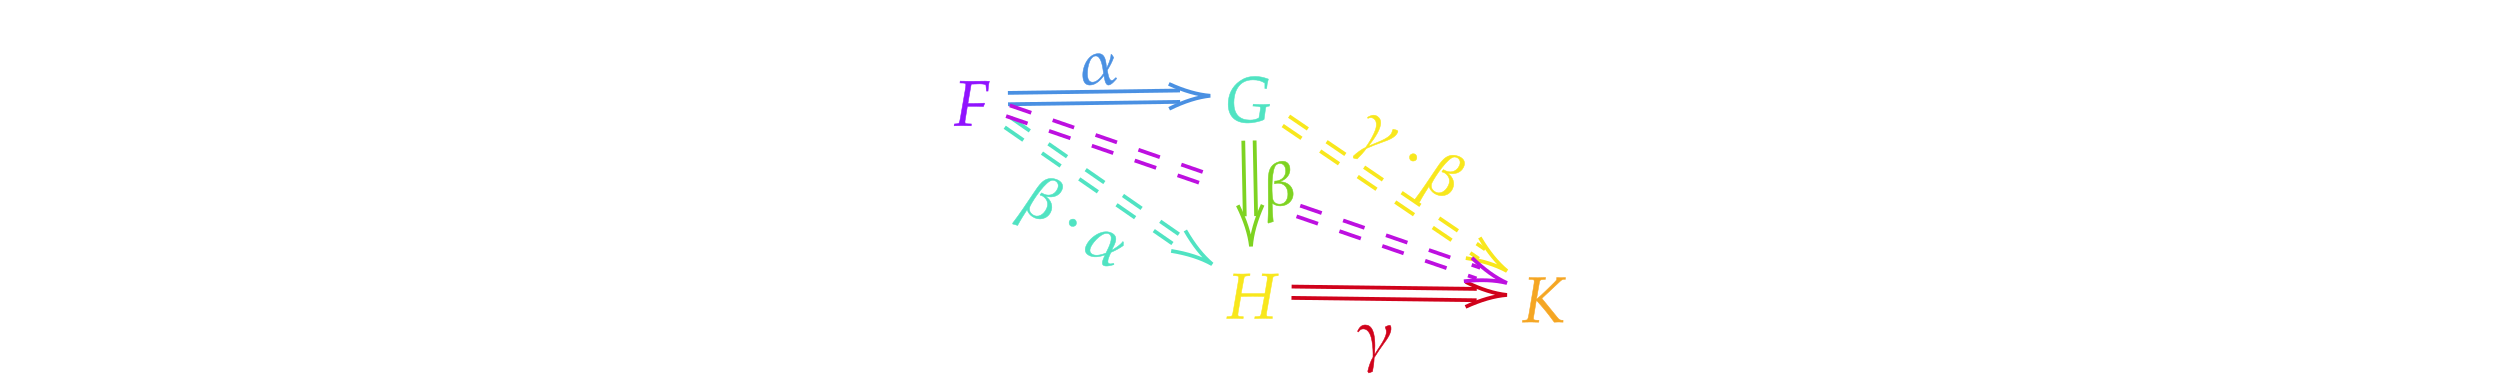
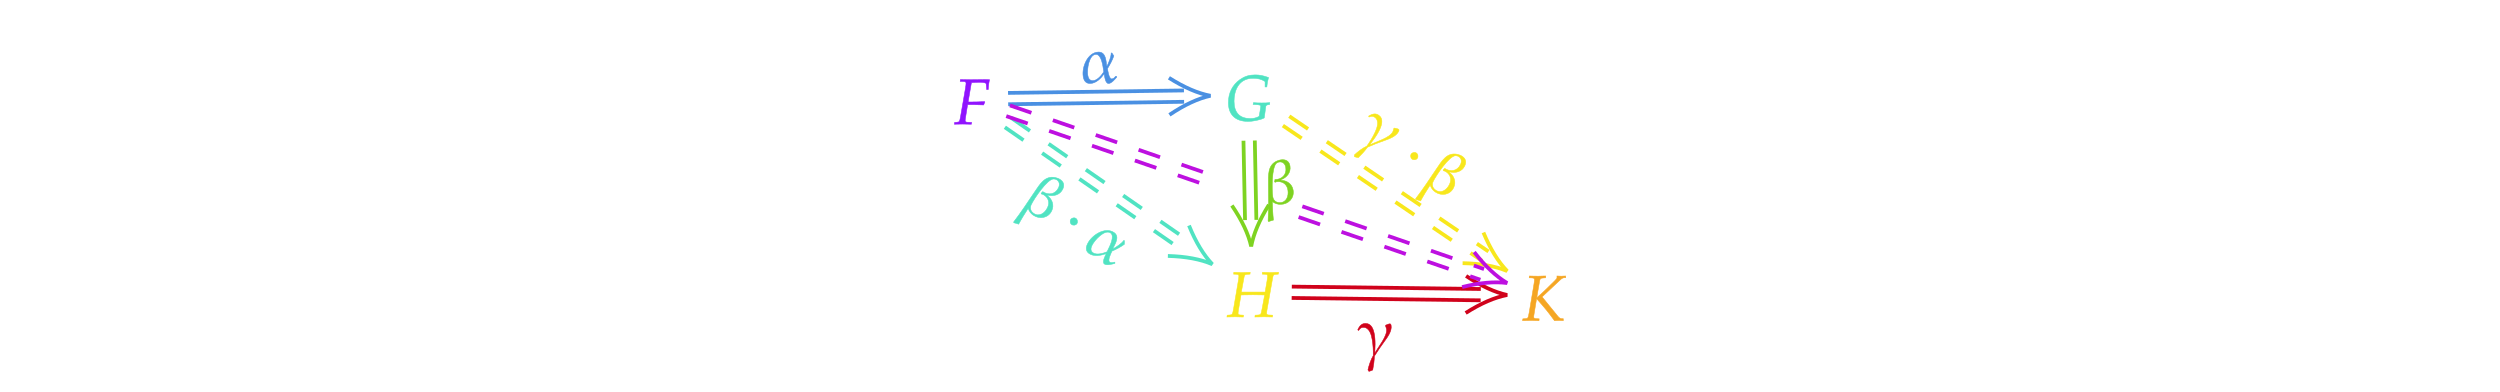
- <svg xmlns="http://www.w3.org/2000/svg" x="0" y="0" width="661.533" height="103.7" style="         width:661.533px;         height:103.7px;         background: transparent;         fill: none; ">
+ <svg xmlns="http://www.w3.org/2000/svg" x="0" y="0" width="661.433" height="103.6" style="         width:661.433px;         height:103.6px;         background: transparent;         fill: none; ">
  <svg class="role-diagram-draw-area">
    <g class="shapes-region" style="stroke: black; fill: none;">
      <g />
    </g>
    <g>
      <g class="connection-group">
        <g class="arrow-line">
-           <path class="connection real" stroke-dasharray="" d="  M266.7,24.58 L312.24,23.95 M266.74,27.58 L312.28,26.95" style="stroke: rgb(74, 144, 226); stroke-opacity: 1; stroke-width: 1px; fill: none; fill-opacity: 1;" />
+           <path class="connection real" stroke-dasharray="" d="  M266.7,24.58 L313.24,23.93 M266.74,27.58 L313.28,26.93" style="stroke: rgb(74, 144, 226); stroke-opacity: 1; stroke-width: 1px; fill: none; fill-opacity: 1;" />
          <g stroke="rgb(74,144,226)" stroke-opacity="1" transform="matrix(-0.9999049,0.01378766,-0.01378766,-0.9999049,320.263,25.33784)" style="stroke: rgb(74, 144, 226); stroke-width: 1px;">
-             <path d=" M10.93,-3.29 Q4.96,-0.45 0,0 Q4.96,0.45 10.93,3.29" />
+             <path d=" M10.93,-4.9 Q4.96,-1 0,0 Q4.96,1 10.93,4.9" />
+           </g>
+         </g>
+       </g>
+       <g class="connection-group">
+         <g class="arrow-line group-selected">
+           <path class="connection group-selected real" stroke-dasharray="" d="  M331.99,37.17 L332.4,58.17 M328.99,37.23 L329.4,58.23" style="stroke: rgb(126, 211, 33); stroke-opacity: 1; stroke-width: 1px; fill: none; fill-opacity: 1;" />
+           <g stroke="rgb(126,211,33)" stroke-opacity="1" transform="matrix(-0.01919744,-0.9998157,0.9998157,-0.01919744,331.0322,65.2)" style="stroke: rgb(126, 211, 33); stroke-width: 1px;">
+             <path d=" M10.93,-4.9 Q4.96,-1 0,0 Q4.96,1 10.93,4.9" />
+           </g>
+         </g>
+       </g>
+       <g class="connection-group">
+         <g class="arrow-line group-selected">
+           <path class="connection group-selected real" stroke-dasharray="6 6" d="  M267.57,31.21 L315.87,64.7 M265.86,33.67 L314.16,67.16" style="stroke: rgb(80, 227, 194); stroke-opacity: 1; stroke-width: 1px; fill: none; fill-opacity: 1;" />
+           <g stroke="rgb(80,227,194)" stroke-opacity="1" transform="matrix(-0.8217464,-0.5698533,0.5698533,-0.8217464,320.763,69.91886)" style="stroke: rgb(80, 227, 194); stroke-width: 1px;">
+             <path d=" M10.93,-4.9 Q4.96,-1 0,0 Q4.96,1 10.93,4.9" />
          </g>
        </g>
      </g>
      <g class="connection-group">
        <g class="arrow-line">
-           <path class="connection real" stroke-dasharray="" d="  M331.99,37.17 L332.38,57.17 M328.99,37.23 L329.38,57.23" style="stroke: rgb(126, 211, 33); stroke-opacity: 1; stroke-width: 1px; fill: none; fill-opacity: 1;" />
-           <g stroke="rgb(126,211,33)" stroke-opacity="1" transform="matrix(-0.01919744,-0.9998157,0.9998157,-0.01919744,331.0322,65.2)" style="stroke: rgb(126, 211, 33); stroke-width: 1px;">
-             <path d=" M10.93,-3.29 Q4.96,-0.45 0,0 Q4.96,0.45 10.93,3.29" />
+           <path class="connection real" stroke-dasharray="" d="  M341.78,75.83 L391.78,76.46 M341.74,78.83 L391.74,79.46" style="stroke: rgb(208, 2, 27); stroke-opacity: 1; stroke-width: 1px; fill: none; fill-opacity: 1;" />
+           <g stroke="rgb(208,2,27)" stroke-opacity="1" transform="matrix(-0.999921,-0.01256604,0.01256604,-0.999921,398.763,78.04741)" style="stroke: rgb(208, 2, 27); stroke-width: 1px;">
+             <path d=" M10.93,-4.9 Q4.96,-1 0,0 Q4.96,1 10.93,4.9" />
          </g>
        </g>
      </g>
      <g class="connection-group">
        <g class="arrow-line">
-           <path class="connection real" stroke-dasharray="6 6" d="  M267.57,31.21 L315.04,64.13 M265.86,33.67 L313.33,66.59" style="stroke: rgb(80, 227, 194); stroke-opacity: 1; stroke-width: 1px; fill: none; fill-opacity: 1;" />
-           <g stroke="rgb(80,227,194)" stroke-opacity="1" transform="matrix(-0.8217464,-0.5698533,0.5698533,-0.8217464,320.763,69.91886)" style="stroke: rgb(80, 227, 194); stroke-width: 1px;">
-             <path d=" M10.93,-3.29 Q4.96,-0.45 0,0 Q4.96,0.45 10.93,3.29" />
+           <path class="connection real" stroke-dasharray="6 6" d="  M341.11,30.75 L393.81,66.54 M339.42,33.23 L392.13,69.02" style="stroke: rgb(248, 231, 28); stroke-opacity: 1; stroke-width: 1px; fill: none; fill-opacity: 1;" />
+           <g stroke="rgb(248,231,28)" stroke-opacity="1" transform="matrix(-0.8272767,-0.5617946,0.5617946,-0.8272767,398.763,71.7156)" style="stroke: rgb(248, 231, 28); stroke-width: 1px;">
+             <path d=" M10.93,-4.9 Q4.96,-1 0,0 Q4.96,1 10.93,4.9" />
          </g>
        </g>
      </g>
      <g class="connection-group">
-         <g class="arrow-line">
-           <path class="connection real" stroke-dasharray="" d="  M341.78,75.83 L390.78,76.45 M341.74,78.83 L390.74,79.45" style="stroke: rgb(208, 2, 27); stroke-opacity: 1; stroke-width: 1px; fill: none; fill-opacity: 1;" />
-           <g stroke="rgb(208,2,27)" stroke-opacity="1" transform="matrix(-0.999921,-0.01256604,0.01256604,-0.999921,398.763,78.04741)" style="stroke: rgb(208, 2, 27); stroke-width: 1px;">
-             <path d=" M10.93,-3.29 Q4.96,-0.45 0,0 Q4.96,0.45 10.93,3.29" />
-           </g>
-         </g>
-       </g>
-       <g class="connection-group">
-         <g class="arrow-line">
-           <path class="connection real" stroke-dasharray="6 6" d="  M341.11,30.75 L392.99,65.98 M339.42,33.23 L391.3,68.46" style="stroke: rgb(248, 231, 28); stroke-opacity: 1; stroke-width: 1px; fill: none; fill-opacity: 1;" />
-           <g stroke="rgb(248,231,28)" stroke-opacity="1" transform="matrix(-0.8272767,-0.5617946,0.5617946,-0.8272767,398.763,71.7156)" style="stroke: rgb(248, 231, 28); stroke-width: 1px;">
-             <path d=" M10.93,-3.29 Q4.96,-0.45 0,0 Q4.96,0.45 10.93,3.29" />
-           </g>
-         </g>
-       </g>
-       <g class="connection-group">
-         <g class="arrow-line">
-           <path class="connection real" stroke-dasharray="6 6" d="  M267.21,27.89 L322.32,46.91 M344.06,54.42 L391.69,70.86 M266.23,30.72 L321.34,49.75 M343.08,57.25 L390.71,73.69" style="stroke: rgb(189, 16, 224); stroke-opacity: 1; stroke-width: 1px; fill: none; fill-opacity: 1;" />
+         <g class="arrow-line group-selected">
+           <path class="connection group-selected real" stroke-dasharray="6 6" d="  M267.21,27.89 L322.82,47.08 M344.56,54.59 L392.64,71.19 M266.23,30.72 L321.84,49.92 M343.58,57.43 L391.66,74.02" style="stroke: rgb(189, 16, 224); stroke-opacity: 1; stroke-width: 1px; fill: none; fill-opacity: 1;" />
          <g stroke="rgb(189,16,224)" stroke-opacity="1" transform="matrix(-0.9452911,-0.3262282,0.3262282,-0.9452911,398.763,74.88739)" style="stroke: rgb(189, 16, 224); stroke-width: 1px;">
-             <path d=" M10.93,-3.29 Q4.96,-0.45 0,0 Q4.96,0.45 10.93,3.29" />
+             <path d=" M10.93,-4.9 Q4.96,-1 0,0 Q4.96,1 10.93,4.9" />
          </g>
        </g>
      </g>
    </g>
    <g />
    <g />
  </svg>
  <svg width="660" height="102.167" style="width:660px;height:102.167px;font-family:Asana-Math, Asana;background:transparent;">
    <g>
      <g>
        <g>
-           <g transform="matrix(1,0,0,1,252.4833,33.23334)">
+           <g transform="matrix(1,0,0,1,252.5,32.81668)">
            <path transform="matrix(0.017,0,0,-0.017,0,0)" d="M286 646L392 650C454 650 494 641 495 626L503 537L527 537C530 600 537 651 548 689C526 691 498 692 481 692L440 691L275 689L246 689C221 689 181 690 143 691L94 692L91 664L147 662C171 661 182 652 182 635C182 621 178 589 173 559L98 125C81 33 81 32 40 28L4 25L0 -3L34 -2C74 -1 106 0 127 0C145 0 174 -1 213 -2L265 -3L268 25L204 28C177 29 168 37 168 57C168 63 169 74 170 78L206 301L323 301C350 301 381 300 429 298L455 297L474 342L470 349C389 345 329 343 251 343L214 343L260 614C263 630 264 635 269 646Z" stroke="rgb(144,19,254)" stroke-opacity="1" stroke-width="8" fill="rgb(144,19,254)" fill-opacity="1" />
          </g>
        </g>
      </g>
    </g>
    <g>
      <g>
        <g>
-           <g transform="matrix(1,0,0,1,324.15,32.23334)">
+           <g transform="matrix(1,0,0,1,324.15,31.81668)">
            <path transform="matrix(0.017,0,0,-0.017,0,0)" d="M434 653C511 653 565 639 621 603L621 519L648 519C653 576 661 619 675 665C592 695 535 706 466 706C374 706 301 683 229 632C112 548 50 424 50 274C50 87 159 -18 355 -18C412 -21 559 6 608 37C628 193 632 216 633 219C635 228 647 238 660 240L692 246L694 274C655 270 620 269 569 269C518 269 482 270 440 274L435 246L469 244C544 240 553 236 553 212C553 197 533 84 528 60C483 36 444 27 390 27C224 27 138 120 138 297C138 443 197 653 434 653Z" stroke="rgb(80,227,194)" stroke-opacity="1" stroke-width="8" fill="rgb(80,227,194)" fill-opacity="1" />
          </g>
        </g>
      </g>
    </g>
    <g>
      <g>
        <g>
-           <g transform="matrix(1,0,0,1,285.7667,22.23334)">
+           <g transform="matrix(1,0,0,1,285.7667,21.81668)">
            <path transform="matrix(0.017,0,0,-0.017,0,0)" d="M562 97L555 97C539 79 520 55 493 55C448 55 432 184 426 216C465 278 500 343 525 413C516 428 506 444 495 459L484 459C482 391 447 315 421 257L414 260C403 337 401 473 289 473C121 473 24 243 48 93C57 33 86 -16 154 -16C246 -16 324 64 372 131L375 128C381 95 392 -16 443 -16C489 -16 545 54 571 84C570 91 567 94 562 97ZM368 164C334 113 268 28 197 28C144 28 126 70 119 115C105 202 138 437 247 437C334 437 355 252 364 192Z" stroke="rgb(74,144,226)" stroke-opacity="1" stroke-width="8" fill="rgb(74,144,226)" fill-opacity="1" />
          </g>
        </g>
      </g>
    </g>
    <g>
      <g>
        <g>
-           <g transform="matrix(1,0,0,1,324.6667,84.23334)">
+           <g transform="matrix(1,0,0,1,324.6666,83.81668)">
            <path transform="matrix(0.017,0,0,-0.017,0,0)" d="M221 385L263 613C270 652 277 658 314 661L356 664L359 692L335 692L245 689C229 689 211 689 168 690L104 692L101 664L148 662C172 661 183 653 183 635C183 621 179 590 174 559L100 125C83 33 82 32 42 28L1 25L-3 -3L39 -2C87 -1 110 0 129 0L226 -3L252 -3L255 25L206 28C179 30 170 37 170 58C170 67 171 74 174 93L216 340L277 341C339 342 381 343 400 343C419 343 460 342 523 341L584 340L544 125C535 76 528 48 523 42C519 34 508 30 486 28L436 25L432 -3L488 -2C532 -1 562 0 573 0C589 0 620 -1 663 -2L705 -3L708 25L650 28C624 29 614 37 614 58C614 67 615 76 618 93L710 613C717 652 723 657 761 661L797 664L800 692L784 692L693 689C678 689 657 689 613 690L550 692L547 664L595 662C619 661 630 653 630 635C630 621 626 589 621 559L591 385Z" stroke="rgb(248,231,28)" stroke-opacity="1" stroke-width="8" fill="rgb(248,231,28)" fill-opacity="1" />
          </g>
        </g>
      </g>
    </g>
    <g>
      <g>
        <g>
-           <g transform="matrix(1,0,0,1,334.35,54.23334)">
+           <g transform="matrix(1,0,0,1,334.35,53.81668)">
            <path transform="matrix(0.017,0,0,-0.017,0,0)" d="M458 205C443 301 360 358 269 360L268 369C355 400 426 479 409 581C399 644 360 680 296 680C265 680 236 673 208 661C58 595 73 439 73 289C74 102 79 -87 68 -273L77 -283C101 -274 125 -265 151 -259C140 -162 137 -66 134 29C172 -2 217 -15 261 -15C382 -15 478 80 458 205ZM376 208C391 115 355 12 249 12C192 12 150 45 141 103C125 205 122 573 202 629C217 640 235 646 254 646C306 646 336 606 343 558C361 446 280 371 174 371C173 359 172 347 168 337L177 329C192 336 207 339 224 339C306 339 363 291 376 208Z" stroke="rgb(126,211,33)" stroke-opacity="1" stroke-width="8" fill="rgb(126,211,33)" fill-opacity="1" />
          </g>
        </g>
      </g>
    </g>
    <g transform="matrix(0.8249162,0.565255,-0.565255,0.8249162,82.39195,-151.601)">
      <g>
        <g>
-           <g transform="matrix(1,0,0,1,271,64.23334)">
+           <g transform="matrix(1,0,0,1,271,63.81668)">
            <path transform="matrix(0.017,0,0,-0.017,0,0)" d="M458 205C443 301 360 358 269 360L268 369C355 400 426 479 409 581C399 644 360 680 296 680C265 680 236 673 208 661C58 595 73 439 73 289C74 102 79 -87 68 -273L77 -283C101 -274 125 -265 151 -259C140 -162 137 -66 134 29C172 -2 217 -15 261 -15C382 -15 478 80 458 205ZM376 208C391 115 355 12 249 12C192 12 150 45 141 103C125 205 122 573 202 629C217 640 235 646 254 646C306 646 336 606 343 558C361 446 280 371 174 371C173 359 172 347 168 337L177 329C192 336 207 339 224 339C306 339 363 291 376 208Z" stroke="rgb(80,227,194)" stroke-opacity="1" stroke-width="8" fill="rgb(80,227,194)" fill-opacity="1" />
          </g>
        </g>
        <g>
-           <g transform="matrix(1,0,0,1,283.1,64.23334)">
+           <g transform="matrix(1,0,0,1,283.1,63.81668)">
            <path transform="matrix(0.017,0,0,-0.017,0,0)" d="M124 319C94 319 67 291 67 261C67 231 94 203 123 203C155 203 183 230 183 260C183 291 155 319 124 319Z" stroke="rgb(80,227,194)" stroke-opacity="1" stroke-width="8" fill="rgb(80,227,194)" fill-opacity="1" />
          </g>
        </g>
        <g>
-           <g transform="matrix(1,0,0,1,290.7333,64.23334)">
+           <g transform="matrix(1,0,0,1,290.7333,63.81668)">
            <path transform="matrix(0.017,0,0,-0.017,0,0)" d="M562 97L555 97C539 79 520 55 493 55C448 55 432 184 426 216C465 278 500 343 525 413C516 428 506 444 495 459L484 459C482 391 447 315 421 257L414 260C403 337 401 473 289 473C121 473 24 243 48 93C57 33 86 -16 154 -16C246 -16 324 64 372 131L375 128C381 95 392 -16 443 -16C489 -16 545 54 571 84C570 91 567 94 562 97ZM368 164C334 113 268 28 197 28C144 28 126 70 119 115C105 202 138 437 247 437C334 437 355 252 364 192Z" stroke="rgb(80,227,194)" stroke-opacity="1" stroke-width="8" fill="rgb(80,227,194)" fill-opacity="1" />
          </g>
        </g>
      </g>
    </g>
    <g>
      <g>
        <g>
-           <g transform="matrix(1,0,0,1,402.6166,85.20001)">
+           <g transform="matrix(1,0,0,1,402.6166,84.78333)">
            <path transform="matrix(0.017,0,0,-0.017,0,0)" d="M371 664L374 692L350 692L260 689C244 689 226 689 183 690L119 692L116 664L163 662C187 661 198 653 198 635C198 621 195 592 189 559L116 125C99 33 98 32 58 28L17 25L13 -3L55 -2C103 -1 126 0 145 0L242 -3L268 -3L271 25L222 28C195 30 186 37 186 57C186 63 187 74 188 78L231 340C381 169 404 140 509 -3L578 0C614 -1 620 -2 646 -3L646 27L626 27C603 27 583 39 562 65L316 367L608 640C624 655 645 665 662 665L683 665L683 692L660 691C639 690 623 689 615 689C605 689 589 690 568 691L548 692L548 663C548 655 538 642 510 614C466 569 297 403 233 353L278 613C285 651 292 658 329 661Z" stroke="rgb(245,166,35)" stroke-opacity="1" stroke-width="8" fill="rgb(245,166,35)" fill-opacity="1" />
          </g>
        </g>
      </g>
    </g>
    <g>
      <g>
        <g>
-           <g transform="matrix(1,0,0,1,359.7667,94.03333)">
+           <g transform="matrix(1,0,0,1,359.7667,93.61667)">
            <path transform="matrix(0.017,0,0,-0.017,0,0)" d="M88 473C23 473 -6 426 -31 377C-30 371 -26 368 -23 365L-17 366C2 394 19 412 56 412C151 412 182 290 193 220C207 136 211 53 209 -29C173 -86 142 -181 127 -249C132 -257 138 -265 143 -273C163 -268 182 -260 201 -251C215 -183 225 -106 227 -36C275 43 329 120 383 194C427 254 501 353 488 438C486 450 484 467 468 467C451 467 420 453 404 446L400 435C406 419 413 401 416 385C432 279 288 108 240 19L234 23C259 393 176 473 88 473Z" stroke="rgb(208,2,27)" stroke-opacity="1" stroke-width="8" fill="rgb(208,2,27)" fill-opacity="1" />
          </g>
        </g>
      </g>
    </g>
-     <g transform="matrix(0.8249162,0.565255,-0.565255,0.8249162,87.77952,-205.0614)">
+     <g transform="matrix(0.8249162,0.565255,-0.565255,0.8249162,87.78243,-205.0708)">
      <g>
        <g>
-           <g transform="matrix(1,0,0,1,360.1,46.20001)">
+           <g transform="matrix(1,0,0,1,360.1166,45.78333)">
            <path transform="matrix(0.017,0,0,-0.017,0,0)" d="M88 473C23 473 -6 426 -31 377C-30 371 -26 368 -23 365L-17 366C2 394 19 412 56 412C151 412 182 290 193 220C207 136 211 53 209 -29C173 -86 142 -181 127 -249C132 -257 138 -265 143 -273C163 -268 182 -260 201 -251C215 -183 225 -106 227 -36C275 43 329 120 383 194C427 254 501 353 488 438C486 450 484 467 468 467C451 467 420 453 404 446L400 435C406 419 413 401 416 385C432 279 288 108 240 19L234 23C259 393 176 473 88 473Z" stroke="rgb(248,231,28)" stroke-opacity="1" stroke-width="8" fill="rgb(248,231,28)" fill-opacity="1" />
          </g>
        </g>
        <g>
-           <g transform="matrix(1,0,0,1,373.4,46.20001)">
+           <g transform="matrix(1,0,0,1,373.4,45.78333)">
            <path transform="matrix(0.017,0,0,-0.017,0,0)" d="M124 319C94 319 67 291 67 261C67 231 94 203 123 203C155 203 183 230 183 260C183 291 155 319 124 319Z" stroke="rgb(248,231,28)" stroke-opacity="1" stroke-width="8" fill="rgb(248,231,28)" fill-opacity="1" />
          </g>
        </g>
        <g>
-           <g transform="matrix(1,0,0,1,381.0167,46.20001)">
+           <g transform="matrix(1,0,0,1,381.0333,45.78333)">
            <path transform="matrix(0.017,0,0,-0.017,0,0)" d="M458 205C443 301 360 358 269 360L268 369C355 400 426 479 409 581C399 644 360 680 296 680C265 680 236 673 208 661C58 595 73 439 73 289C74 102 79 -87 68 -273L77 -283C101 -274 125 -265 151 -259C140 -162 137 -66 134 29C172 -2 217 -15 261 -15C382 -15 478 80 458 205ZM376 208C391 115 355 12 249 12C192 12 150 45 141 103C125 205 122 573 202 629C217 640 235 646 254 646C306 646 336 606 343 558C361 446 280 371 174 371C173 359 172 347 168 337L177 329C192 336 207 339 224 339C306 339 363 291 376 208Z" stroke="rgb(248,231,28)" stroke-opacity="1" stroke-width="8" fill="rgb(248,231,28)" fill-opacity="1" />
          </g>
        </g>
      </g>
    </g>
  </svg>
</svg>
